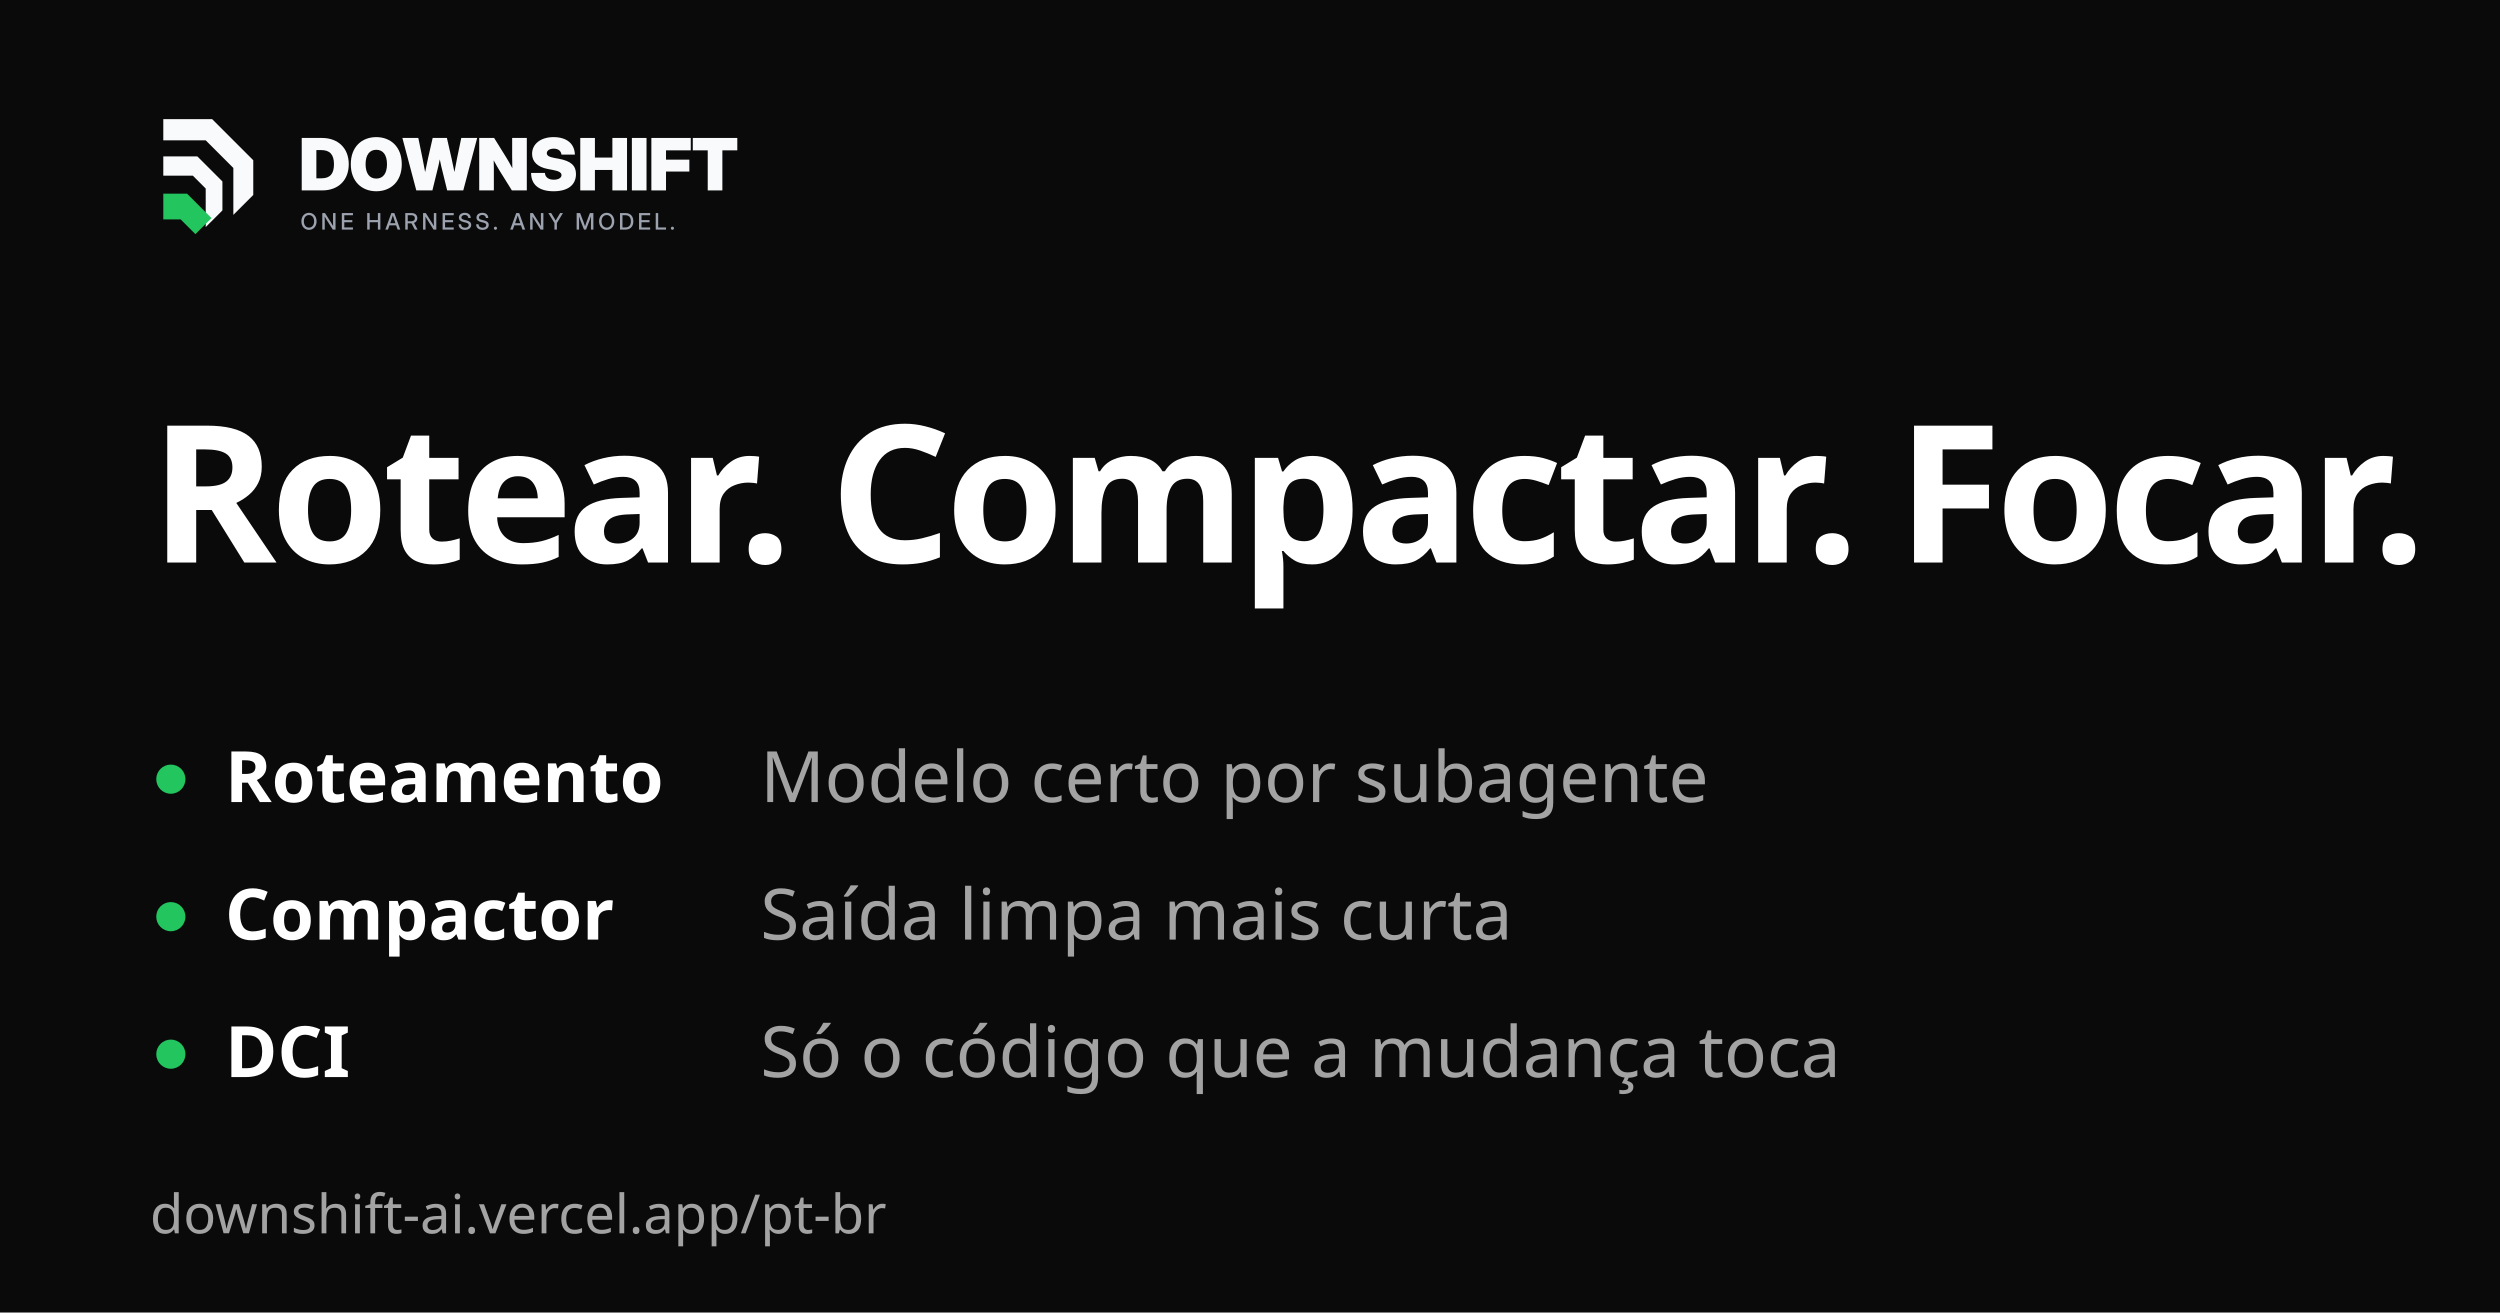
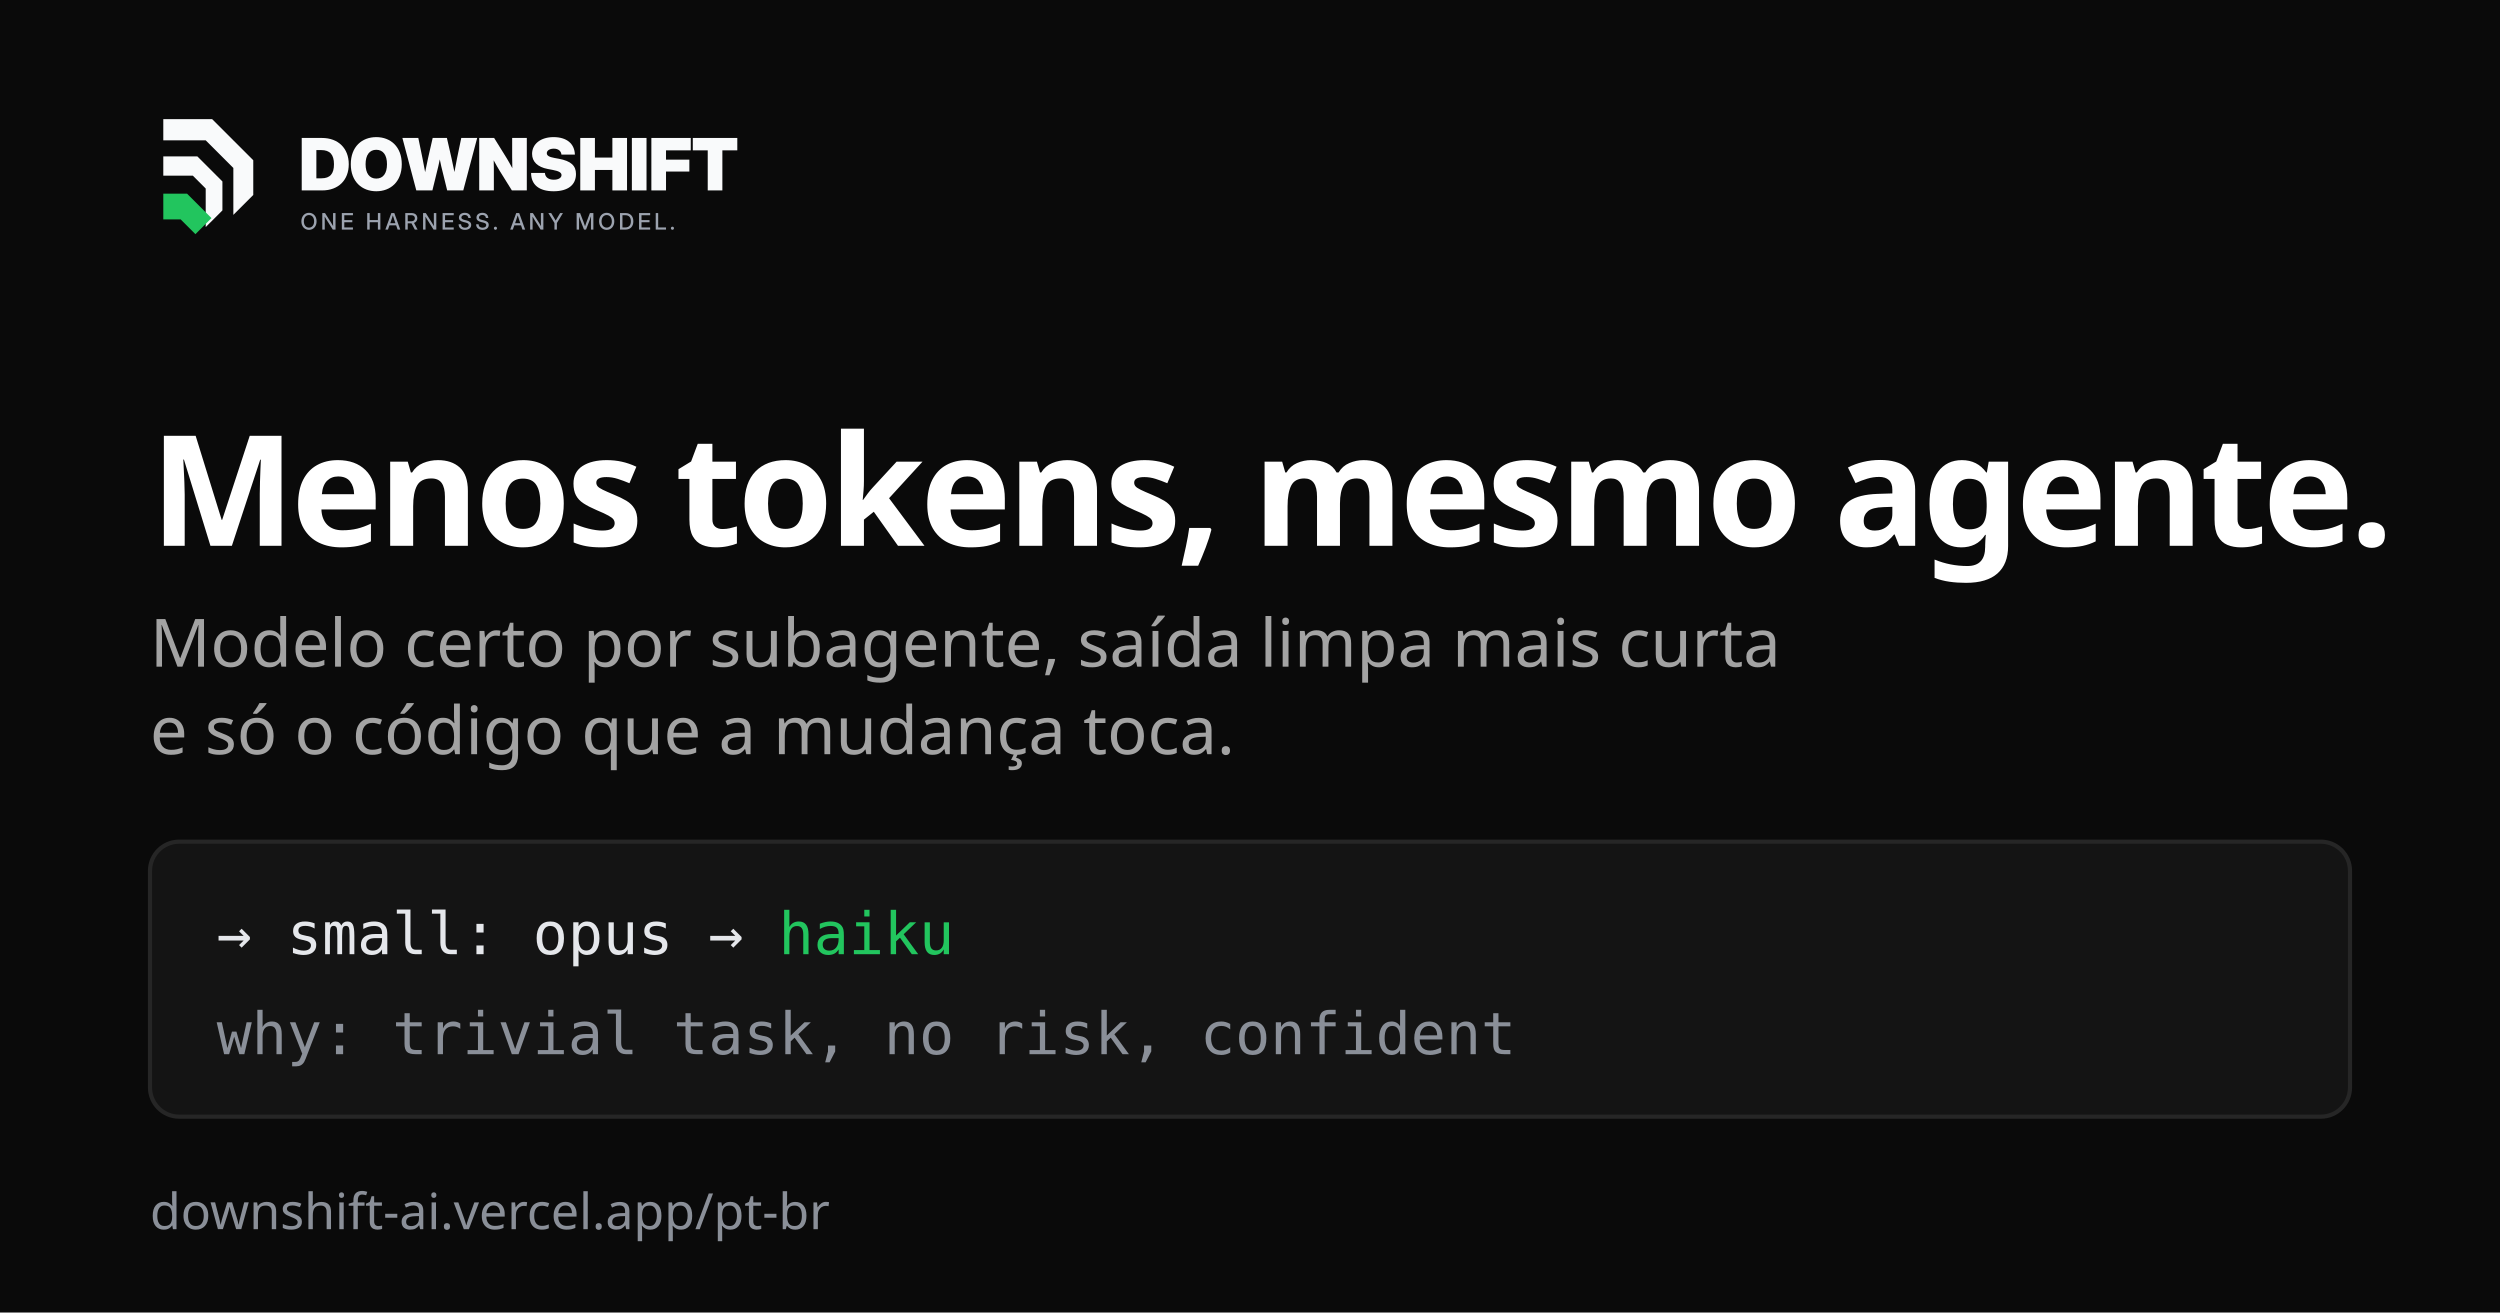
<svg xmlns="http://www.w3.org/2000/svg" width="1200" height="630" viewBox="0 0 1200 630" lang="pt-BR">
  <defs>
-     <style>@font-face{font-family:Geist;src:url(../fonts/Geist-Variable.woff2);font-weight:100 900}
- text{font-family:Geist,sans-serif;fill:#fff}.h{font-size:92px;font-weight:600;letter-spacing:-3px}.n{font-size:34px;font-weight:600}.d{font-size:34px;font-weight:400;fill:#A3A3A3}.u{font-size:26px;fill:#A3A3A3}</style>
+     <style>@font-face{font-family:Geist;src:url(../fonts/Geist-Variable.woff2);font-weight:100 900}@font-face{font-family:GeistMono;src:url(../fonts/GeistMono-Variable.woff2);font-weight:100 900}
+ text{font-family:Geist,sans-serif;fill:#fff}.h{font-size:74px;font-weight:600;letter-spacing:-2px}.s{font-size:32px;font-weight:400;fill:#A3A3A3}.u{font-size:24px;fill:#8A8F98}.m{font-family:GeistMono,monospace;font-size:28px;fill:#E5E7EB}.mg{fill:#22C55E}.md{fill:#8A8F98}</style>
  </defs>
  <rect width="1200" height="630" fill="#0a0a0a" />
  <svg x="60" y="44" width="340" height="79" viewBox="0 0 900 210">
    <g transform="translate(24 17) scale(0.82)">
      <path d="M28 22 H104 L168 86 V140 L137 171 V98 L94 55 H28 Z" fill="#F9FAFB" />
      <path d="M28 80 H81 L120 119 V164 L94 190 V130 L74 110 H28 Z" fill="#F9FAFB" />
      <path d="M28 138 H65 L103 176 L78 201 L55 178 H28 Z" fill="#22C55E" />
    </g>
    <path d="M662 0C1121 0 1416 292 1416 744C1416 1197 1116 1490 656 1490H80V0ZM496 344V1146H630C881 1146 996 1017 996 744C996 473 885 344 642 344Z" transform="translate(220.000 126.000) scale(0.0449219 -0.0449219)" fill="#F9FAFB" />
    <path d="M764 -24C1169 -24 1488 247 1488 744C1488 1242 1169 1514 764 1514C357 1514 40 1242 40 744C40 250 357 -24 764 -24ZM764 336C569 336 460 487 460 744C460 1002 569 1154 764 1154C960 1154 1068 1002 1068 744C1068 487 960 336 764 336Z" transform="translate(284.406 126.000) scale(0.0449219 -0.0449219)" fill="#F9FAFB" />
    <path d="M395 0H852L1021 688C1034 740 1046 803 1062 881C1078 803 1090 740 1103 688L1272 0H1729L2124 1490H1672L1552 912C1525 782 1501 652 1478 522C1452 652 1426 782 1396 912L1264 1490H860L728 912C698 781 671 650 646 519C622 650 598 781 571 912L452 1490H0Z" transform="translate(352.047 126.000) scale(0.0449219 -0.0449219)" fill="#F9FAFB" />
    <path d="M80 0H496V544C496 604 496 721 491 855C561 726 627 611 669 544L1008 0H1432V1490H1016V944C1016 873 1017 752 1021 631C963 738 902 849 867 905L504 1490H80Z" transform="translate(446.461 126.000) scale(0.0449219 -0.0449219)" fill="#F9FAFB" />
    <path d="M704 -24C1108 -24 1339 154 1339 466C1339 704 1194 836 852 899L732 921C577 949 510 987 510 1058C510 1133 592 1186 709 1186C833 1186 916 1122 926 1018H1308C1298 1330 1073 1514 701 1514C339 1514 92 1321 92 1038C92 817 248 664 536 609L684 581C852 549 928 507 928 435C928 357 840 304 709 304C558 304 463 375 457 496H64C64 161 291 -24 704 -24Z" transform="translate(513.383 126.000) scale(0.0449219 -0.0449219)" fill="#F9FAFB" />
    <path d="M80 0H496V581H992V0H1408V1490H992V933H496V1490H80Z" transform="translate(575.408 126.000) scale(0.0449219 -0.0449219)" fill="#F9FAFB" />
    <path d="M496 1490H80V0H496Z" transform="translate(641.252 126.000) scale(0.0449219 -0.0449219)" fill="#F9FAFB" />
    <path d="M80 0H496V536H1159V874H496V1138H1199V1490H80Z" transform="translate(666.127 126.000) scale(0.0449219 -0.0449219)" fill="#F9FAFB" />
    <path d="M40 1138H464V0H880V1138H1304V1490H40Z" transform="translate(720.785 126.000) scale(0.0449219 -0.0449219)" fill="#F9FAFB" />
    <path d="M766 -24C1163 -24 1452 288 1452 744C1452 1202 1163 1514 766 1514C369 1514 81 1202 81 744C81 289 369 -24 766 -24ZM766 179C509 179 304 381 304 744C304 1109 509 1311 766 1311C1023 1311 1229 1109 1229 744C1229 381 1023 179 766 179Z" transform="translate(222.000 176.000) scale(0.0141602 -0.0141602)" fill="#9CA3AF" />
    <path d="M136 0H358V806C358 872 357 1001 350 1176C449 1006 530 871 572 805L1081 0H1329V1490H1106V603C1106 549 1108 422 1112 314C1052 420 986 533 951 589L382 1490H136Z" transform="translate(247.908 176.000) scale(0.0141602 -0.0141602)" fill="#9CA3AF" />
    <path d="M136 0H1138V195H358V663H1080V856H358V1295H1138V1490H136Z" transform="translate(272.838 176.000) scale(0.0141602 -0.0141602)" fill="#9CA3AF" />
    <path d="M136 0H358V665H1099V0H1321V1490H1099V859H358V1490H136Z" transform="translate(305.225 176.000) scale(0.0141602 -0.0141602)" fill="#9CA3AF" />
    <path d="M16 0H252L388 387H989L1121 0H1362L825 1490H557ZM455 576 548 840C589 963 632 1094 692 1287C751 1094 793 963 834 840L924 576Z" transform="translate(330.057 176.000) scale(0.0141602 -0.0141602)" fill="#9CA3AF" />
    <path d="M136 0H358V564H688C691 564 695 564 698 564L995 0H1245L923 601C1109 668 1222 818 1222 1026C1222 1311 1022 1490 703 1490H136ZM358 753V1298H693C885 1298 1003 1194 1003 1026C1003 858 886 753 694 753Z" transform="translate(353.783 176.000) scale(0.0141602 -0.0141602)" fill="#9CA3AF" />
    <path d="M136 0H358V806C358 872 357 1001 350 1176C449 1006 530 871 572 805L1081 0H1329V1490H1106V603C1106 549 1108 422 1112 314C1052 420 986 533 951 589L382 1490H136Z" transform="translate(376.491 176.000) scale(0.0141602 -0.0141602)" fill="#9CA3AF" />
    <path d="M136 0H1138V195H358V663H1080V856H358V1295H1138V1490H136Z" transform="translate(401.421 176.000) scale(0.0141602 -0.0141602)" fill="#9CA3AF" />
    <path d="M652 -24C990 -24 1209 152 1209 420C1209 633 1071 762 772 833L611 871C406 920 326 982 326 1090C326 1225 453 1320 633 1320C821 1320 943 1215 954 1044H1169C1160 1335 957 1514 636 1514C316 1514 105 1341 105 1079C105 873 237 748 538 677L701 638C908 589 987 523 987 408C987 263 854 170 652 170C429 170 298 286 297 483H75C75 168 295 -24 652 -24Z" transform="translate(422.698 176.000) scale(0.0141602 -0.0141602)" fill="#9CA3AF" />
    <path d="M652 -24C990 -24 1209 152 1209 420C1209 633 1071 762 772 833L611 871C406 920 326 982 326 1090C326 1225 453 1320 633 1320C821 1320 943 1215 954 1044H1169C1160 1335 957 1514 636 1514C316 1514 105 1341 105 1079C105 873 237 748 538 677L701 638C908 589 987 523 987 408C987 263 854 170 652 170C429 170 298 286 297 483H75C75 168 295 -24 652 -24Z" transform="translate(445.080 176.000) scale(0.0141602 -0.0141602)" fill="#9CA3AF" />
    <path d="M233 -17C312 -17 373 44 373 123C373 201 312 263 233 263C155 263 94 201 94 123C94 44 155 -17 233 -17Z" transform="translate(467.462 176.000) scale(0.0141602 -0.0141602)" fill="#9CA3AF" />
    <path d="M16 0H252L388 387H989L1121 0H1362L825 1490H557ZM455 576 548 840C589 963 632 1094 692 1287C751 1094 793 963 834 840L924 576Z" transform="translate(489.385 176.000) scale(0.0141602 -0.0141602)" fill="#9CA3AF" />
    <path d="M136 0H358V806C358 872 357 1001 350 1176C449 1006 530 871 572 805L1081 0H1329V1490H1106V603C1106 549 1108 422 1112 314C1052 420 986 533 951 589L382 1490H136Z" transform="translate(513.112 176.000) scale(0.0141602 -0.0141602)" fill="#9CA3AF" />
    <path d="M566 0H786V595L1332 1490H1077L797 1020C755 950 716 881 677 812C638 881 598 950 556 1020L273 1490H16L566 595Z" transform="translate(538.042 176.000) scale(0.0141602 -0.0141602)" fill="#9CA3AF" />
    <path d="M136 0H355V812C355 913 351 1055 348 1190C402 1036 452 894 483 812L800 0H982L1296 812C1328 897 1379 1049 1434 1211C1431 1070 1427 918 1427 812V0H1645V1490H1331L1002 617C976 541 927 400 893 297C859 400 810 541 783 617L449 1490H136Z" transform="translate(572.440 176.000) scale(0.0141602 -0.0141602)" fill="#9CA3AF" />
    <path d="M766 -24C1163 -24 1452 288 1452 744C1452 1202 1163 1514 766 1514C369 1514 81 1202 81 744C81 289 369 -24 766 -24ZM766 179C509 179 304 381 304 744C304 1109 509 1311 766 1311C1023 1311 1229 1109 1229 744C1229 381 1023 179 766 179Z" transform="translate(601.859 176.000) scale(0.0141602 -0.0141602)" fill="#9CA3AF" />
    <path d="M618 0C1073 0 1339 284 1339 747C1339 1208 1072 1490 633 1490H136V0ZM358 193V1297H619C951 1297 1116 1092 1116 747C1116 400 951 193 604 193Z" transform="translate(627.767 176.000) scale(0.0141602 -0.0141602)" fill="#9CA3AF" />
    <path d="M136 0H1138V195H358V663H1080V856H358V1295H1138V1490H136Z" transform="translate(652.074 176.000) scale(0.0141602 -0.0141602)" fill="#9CA3AF" />
    <path d="M136 0H1063V195H358V1490H136Z" transform="translate(673.351 176.000) scale(0.0141602 -0.0141602)" fill="#9CA3AF" />
    <path d="M233 -17C312 -17 373 44 373 123C373 201 312 263 233 263C155 263 94 201 94 123C94 44 155 -17 233 -17Z" transform="translate(693.283 176.000) scale(0.0141602 -0.0141602)" fill="#9CA3AF" />
  </svg>
-   <text x="72" y="270" class="h">Rotear. Compactar. Focar.</text>
-   <circle cx="82" cy="374" r="7" fill="#22C55E" />
-   <text x="108" y="385" class="n">Roteamento</text>
-   <text x="365" y="385" class="d">Modelo certo por subagente</text>
-   <circle cx="82" cy="440" r="7" fill="#22C55E" />
-   <text x="108" y="451" class="n">Compactor</text>
-   <text x="365" y="451" class="d">Saída limpa mais curta</text>
-   <circle cx="82" cy="506" r="7" fill="#22C55E" />
-   <text x="108" y="517" class="n">DCI</text>
-   <text x="365" y="517" class="d">Só o código que a mudança toca</text>
-   <text x="72" y="592" class="u">downshift-ai.vercel.app/pt-br</text>
+   <text x="72" y="262" class="h">Menos tokens, mesmo agente.</text>
+   <text x="72" y="320" class="s">Modelo certo por subagente, saída limpa mais curta</text>
+   <text x="72" y="362" class="s">e só o código que a mudança toca.</text>
+   <rect x="72" y="404" width="1056" height="132" rx="14" fill="#141414" stroke="#262626" stroke-width="2" />
+   <text x="104" y="458" class="m">→ small: opus → <tspan class="mg">haiku</tspan>
+   </text>
+   <text x="104" y="506" class="m md">why: trivial task, no risk, confident</text>
+   <text x="72" y="590" class="u">downshift-ai.vercel.app/pt-br</text>
</svg>
